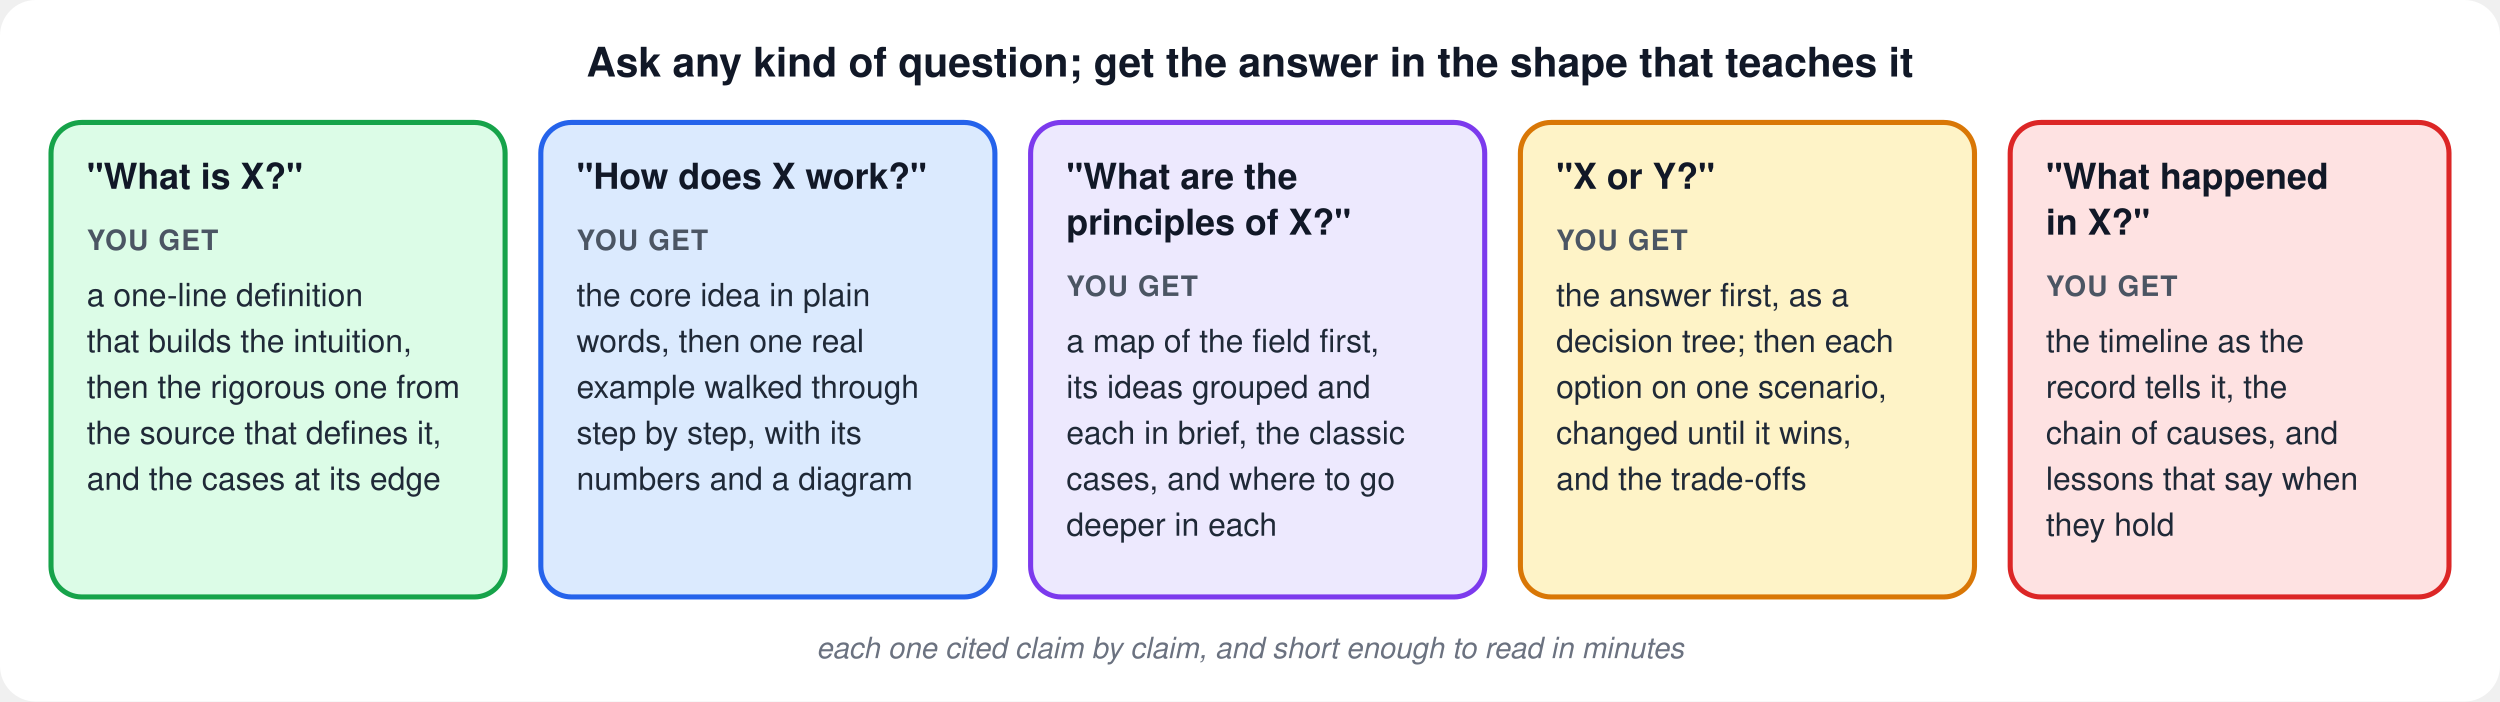
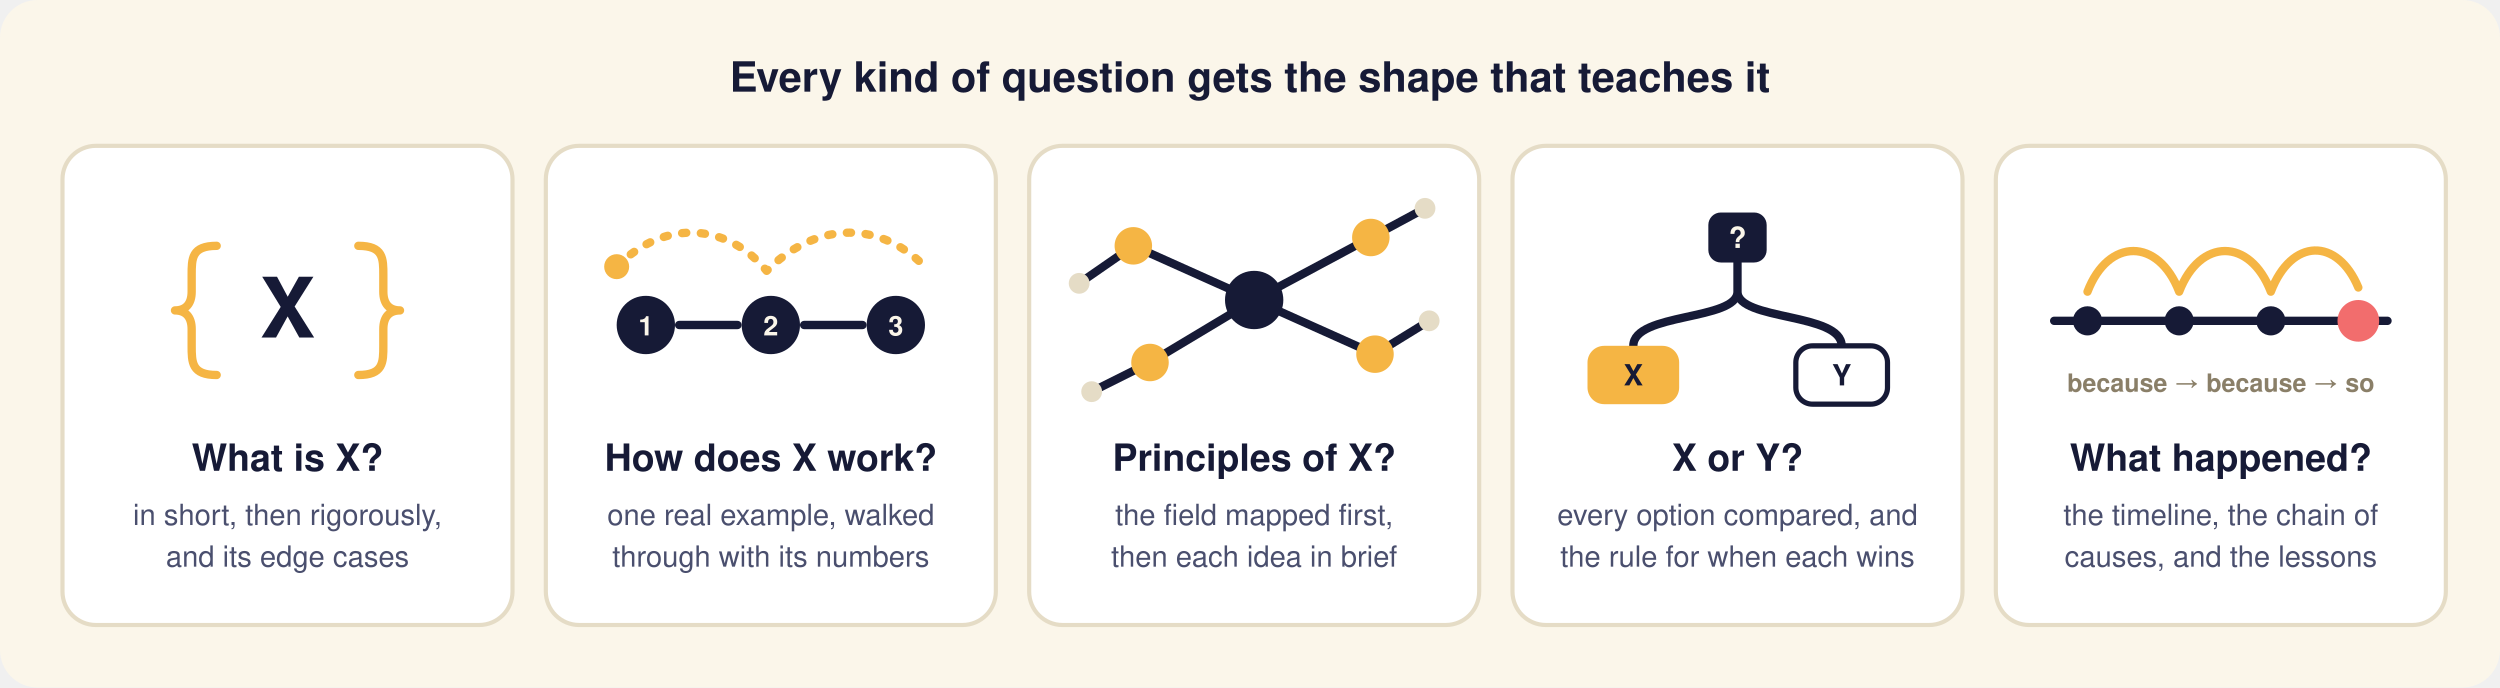
- <svg xmlns="http://www.w3.org/2000/svg" width="980" height="275" viewBox="0 0 980 275" font-family="-apple-system, Segoe UI, Helvetica, Arial, sans-serif">
+ <svg xmlns="http://www.w3.org/2000/svg" width="1200" height="330" viewBox="0 0 1200 330" font-family="-apple-system, Segoe UI, Helvetica, Arial, sans-serif">
  <style>
-     .q { font-size: 14px; font-weight: 700; fill: #111827; }
-     .g { font-size: 11px; font-weight: 700; fill: #4b5563; letter-spacing: 0.04em; }
-     .s { font-size: 12.5px; fill: #1f2937; }
+     .q { font-size: 18px; font-weight: 800; fill: #161a36; text-anchor: middle; }
+     .a { font-size: 14px; fill: #4a4f6e; text-anchor: middle; }
+     .ink { fill: none; stroke: #161a36; stroke-width: 4; stroke-linecap: round; stroke-linejoin: round; }
+     .gold { fill: none; stroke: #f5b544; stroke-width: 4; stroke-linecap: round; stroke-linejoin: round; }
  </style>
-   <rect width="980" height="275" rx="14" fill="#ffffff" />
-   <text x="490" y="30" text-anchor="middle" font-size="16" font-weight="700" fill="#111827">Ask any kind of question; get the answer in the shape that teaches it</text>
-   <rect x="20" y="48" width="178" height="186" rx="12" fill="#dcfce7" stroke="#16a34a" stroke-width="2" />
-   <text class="q" x="34" y="74">"What is X?"</text>
-   <text class="g" x="34" y="98">YOU GET</text>
-   <text class="s" x="34" y="120">a one-line definition</text>
-   <text class="s" x="34" y="138">that builds the intuition,</text>
-   <text class="s" x="34" y="156">then the rigorous one from</text>
-   <text class="s" x="34" y="174">the source that defines it,</text>
-   <text class="s" x="34" y="192">and the cases at its edge</text>
-   <rect x="212" y="48" width="178" height="186" rx="12" fill="#dbeafe" stroke="#2563eb" stroke-width="2" />
-   <text class="q" x="226" y="74">"How does X work?"</text>
-   <text class="g" x="226" y="98">YOU GET</text>
-   <text class="s" x="226" y="120">the core idea in plain</text>
-   <text class="s" x="226" y="138">words, then one real</text>
-   <text class="s" x="226" y="156">example walked through</text>
-   <text class="s" x="226" y="174">step by step, with its</text>
-   <text class="s" x="226" y="192">numbers and a diagram</text>
-   <rect x="404" y="48" width="178" height="186" rx="12" fill="#ede9fe" stroke="#7c3aed" stroke-width="2" />
-   <text class="q" x="418" y="74">"What are the</text>
-   <text class="q" x="418" y="92">principles of X?"</text>
-   <text class="g" x="418" y="116">YOU GET</text>
-   <text class="s" x="418" y="138">a map of the field first,</text>
-   <text class="s" x="418" y="156">its ideas grouped and</text>
-   <text class="s" x="418" y="174">each in brief, the classic</text>
-   <text class="s" x="418" y="192">cases, and where to go</text>
-   <text class="s" x="418" y="210">deeper in each</text>
-   <rect x="596" y="48" width="178" height="186" rx="12" fill="#fef3c7" stroke="#d97706" stroke-width="2" />
-   <text class="q" x="610" y="74">"X or Y?"</text>
-   <text class="g" x="610" y="98">YOU GET</text>
-   <text class="s" x="610" y="120">the answer first, as a</text>
-   <text class="s" x="610" y="138">decision tree; then each</text>
-   <text class="s" x="610" y="156">option on one scenario,</text>
-   <text class="s" x="610" y="174">changed until it wins,</text>
-   <text class="s" x="610" y="192">and the trade-offs</text>
-   <rect x="788" y="48" width="172" height="186" rx="12" fill="#fee2e2" stroke="#dc2626" stroke-width="2" />
-   <text class="q" x="802" y="74">"What happened</text>
-   <text class="q" x="802" y="92">in X?"</text>
-   <text class="g" x="802" y="116">YOU GET</text>
-   <text class="s" x="802" y="138">the timeline as the</text>
-   <text class="s" x="802" y="156">record tells it, the</text>
-   <text class="s" x="802" y="174">chain of causes, and</text>
-   <text class="s" x="802" y="192">lessons that say when</text>
-   <text class="s" x="802" y="210">they hold</text>
-   <text x="490" y="258" text-anchor="middle" font-size="11.5" fill="#6b7280" font-style="italic">each one cited claim by claim, and short enough to read in minutes</text>
+   <rect width="1200" height="330" rx="18" fill="#fbf6ea" />
+   <text x="600" y="44" font-size="20" font-weight="800" fill="#161a36" text-anchor="middle">Every kind of question gets the shape that teaches it</text>
+   <g fill="#ffffff" stroke="#e5dcc6" stroke-width="2">
+     <rect x="30" y="70" width="216" height="230" rx="16" />
+     <rect x="262" y="70" width="216" height="230" rx="16" />
+     <rect x="494" y="70" width="216" height="230" rx="16" />
+     <rect x="726" y="70" width="216" height="230" rx="16" />
+     <rect x="958" y="70" width="216" height="230" rx="16" />
+   </g>
+   <g transform="translate(138 140)">
+     <text x="0" y="22" font-size="40" font-weight="800" fill="#161a36" text-anchor="middle">X</text>
+     <path class="gold" d="M-34 -22 C -46 -22 -46 -16 -46 -8 L -46 0 C -46 6 -49 9 -54 9 C -49 9 -46 12 -46 18 L -46 26 C -46 34 -46 40 -34 40" />
+     <path class="gold" d="M34 -22 C 46 -22 46 -16 46 -8 L 46 0 C 46 6 49 9 54 9 C 49 9 46 12 46 18 L 46 26 C 46 34 46 40 34 40" />
+   </g>
+   <text class="q" x="138" y="226">What is X?</text>
+   <text class="a" x="138" y="252">in short, then rigorously,</text>
+   <text class="a" x="138" y="272">and its edge cases</text>
+   <g transform="translate(370 156)">
+     <path class="ink" d="M-44 0 h28 M16 0 h28" />
+     <circle cx="-60" cy="0" r="14" fill="#161a36" />
+     <text x="-60" y="5" font-size="13" font-weight="800" fill="#fbf6ea" text-anchor="middle">1</text>
+     <circle cx="0" cy="0" r="14" fill="#161a36" />
+     <text x="0" y="5" font-size="13" font-weight="800" fill="#fbf6ea" text-anchor="middle">2</text>
+     <circle cx="60" cy="0" r="14" fill="#161a36" />
+     <text x="60" y="5" font-size="13" font-weight="800" fill="#fbf6ea" text-anchor="middle">3</text>
+     <path class="gold" d="M-74 -28 C -50 -52 -20 -48 -2 -26 C 20 -48 50 -52 74 -28" stroke-dasharray="2 7" />
+     <circle cx="-74" cy="-28" r="6" fill="#f5b544" />
+   </g>
+   <text class="q" x="370" y="226">How does X work?</text>
+   <text class="a" x="370" y="252">one real example, walked</text>
+   <text class="a" x="370" y="272">through with its numbers</text>
+   <g transform="translate(602 144)">
+     <path class="ink" d="M0 0 L -58 -26 M0 0 L -50 30 M0 0 L 56 -30 M0 0 L 58 26 M-58 -26 L -84 -8 M-50 30 L -78 44 M56 -30 L 82 -44 M58 26 L 84 10" stroke-width="3" />
+     <circle cx="0" cy="0" r="14" fill="#161a36" />
+     <g fill="#f5b544">
+       <circle cx="-58" cy="-26" r="9" />
+       <circle cx="-50" cy="30" r="9" />
+       <circle cx="56" cy="-30" r="9" />
+       <circle cx="58" cy="26" r="9" />
+     </g>
+     <g fill="#e5dcc6">
+       <circle cx="-84" cy="-8" r="5" />
+       <circle cx="-78" cy="44" r="5" />
+       <circle cx="82" cy="-44" r="5" />
+       <circle cx="84" cy="10" r="5" />
+     </g>
+   </g>
+   <text class="q" x="602" y="226">Principles of X?</text>
+   <text class="a" x="602" y="252">the field mapped first,</text>
+   <text class="a" x="602" y="272">then each idea in brief</text>
+   <g transform="translate(834 146)">
+     <rect x="-14" y="-44" width="28" height="24" rx="6" fill="#161a36" />
+     <text x="0" y="-27" font-size="14" font-weight="800" fill="#fbf6ea" text-anchor="middle">?</text>
+     <path class="ink" d="M0 -20 V -6 M0 -6 C 0 8 -50 4 -50 20 M0 -6 C 0 8 50 4 50 20" stroke-width="3" />
+     <rect x="-72" y="20" width="44" height="28" rx="8" fill="#f5b544" />
+     <text x="-50" y="39" font-size="14" font-weight="800" fill="#161a36" text-anchor="middle">X</text>
+     <rect x="28" y="20" width="44" height="28" rx="8" fill="#ffffff" stroke="#161a36" stroke-width="2.5" />
+     <text x="50" y="39" font-size="14" font-weight="800" fill="#161a36" text-anchor="middle">Y</text>
+   </g>
+   <text class="q" x="834" y="226">X or Y?</text>
+   <text class="a" x="834" y="252">every option compared, and</text>
+   <text class="a" x="834" y="272">the rule for when each wins</text>
+   <g transform="translate(1066 144)">
+     <path class="ink" d="M-80 10 H 80" stroke-width="3" />
+     <g fill="#161a36">
+       <circle cx="-64" cy="10" r="7" />
+       <circle cx="-20" cy="10" r="7" />
+       <circle cx="24" cy="10" r="7" />
+     </g>
+     <circle cx="66" cy="10" r="10" fill="#f26d6d" />
+     <path class="gold" d="M-64 -4 C -54 -30 -30 -30 -20 -4 M-20 -4 C -10 -30 14 -30 24 -4 M24 -4 C 34 -30 56 -30 66 -6" />
+     <text x="0" y="44" font-size="12" font-weight="700" fill="#8a7f68" text-anchor="middle">because → because → so</text>
+   </g>
+   <text class="q" x="1066" y="226">What happened?</text>
+   <text class="a" x="1066" y="252">the timeline, the chain of</text>
+   <text class="a" x="1066" y="272">causes, and the lessons</text>
</svg>
